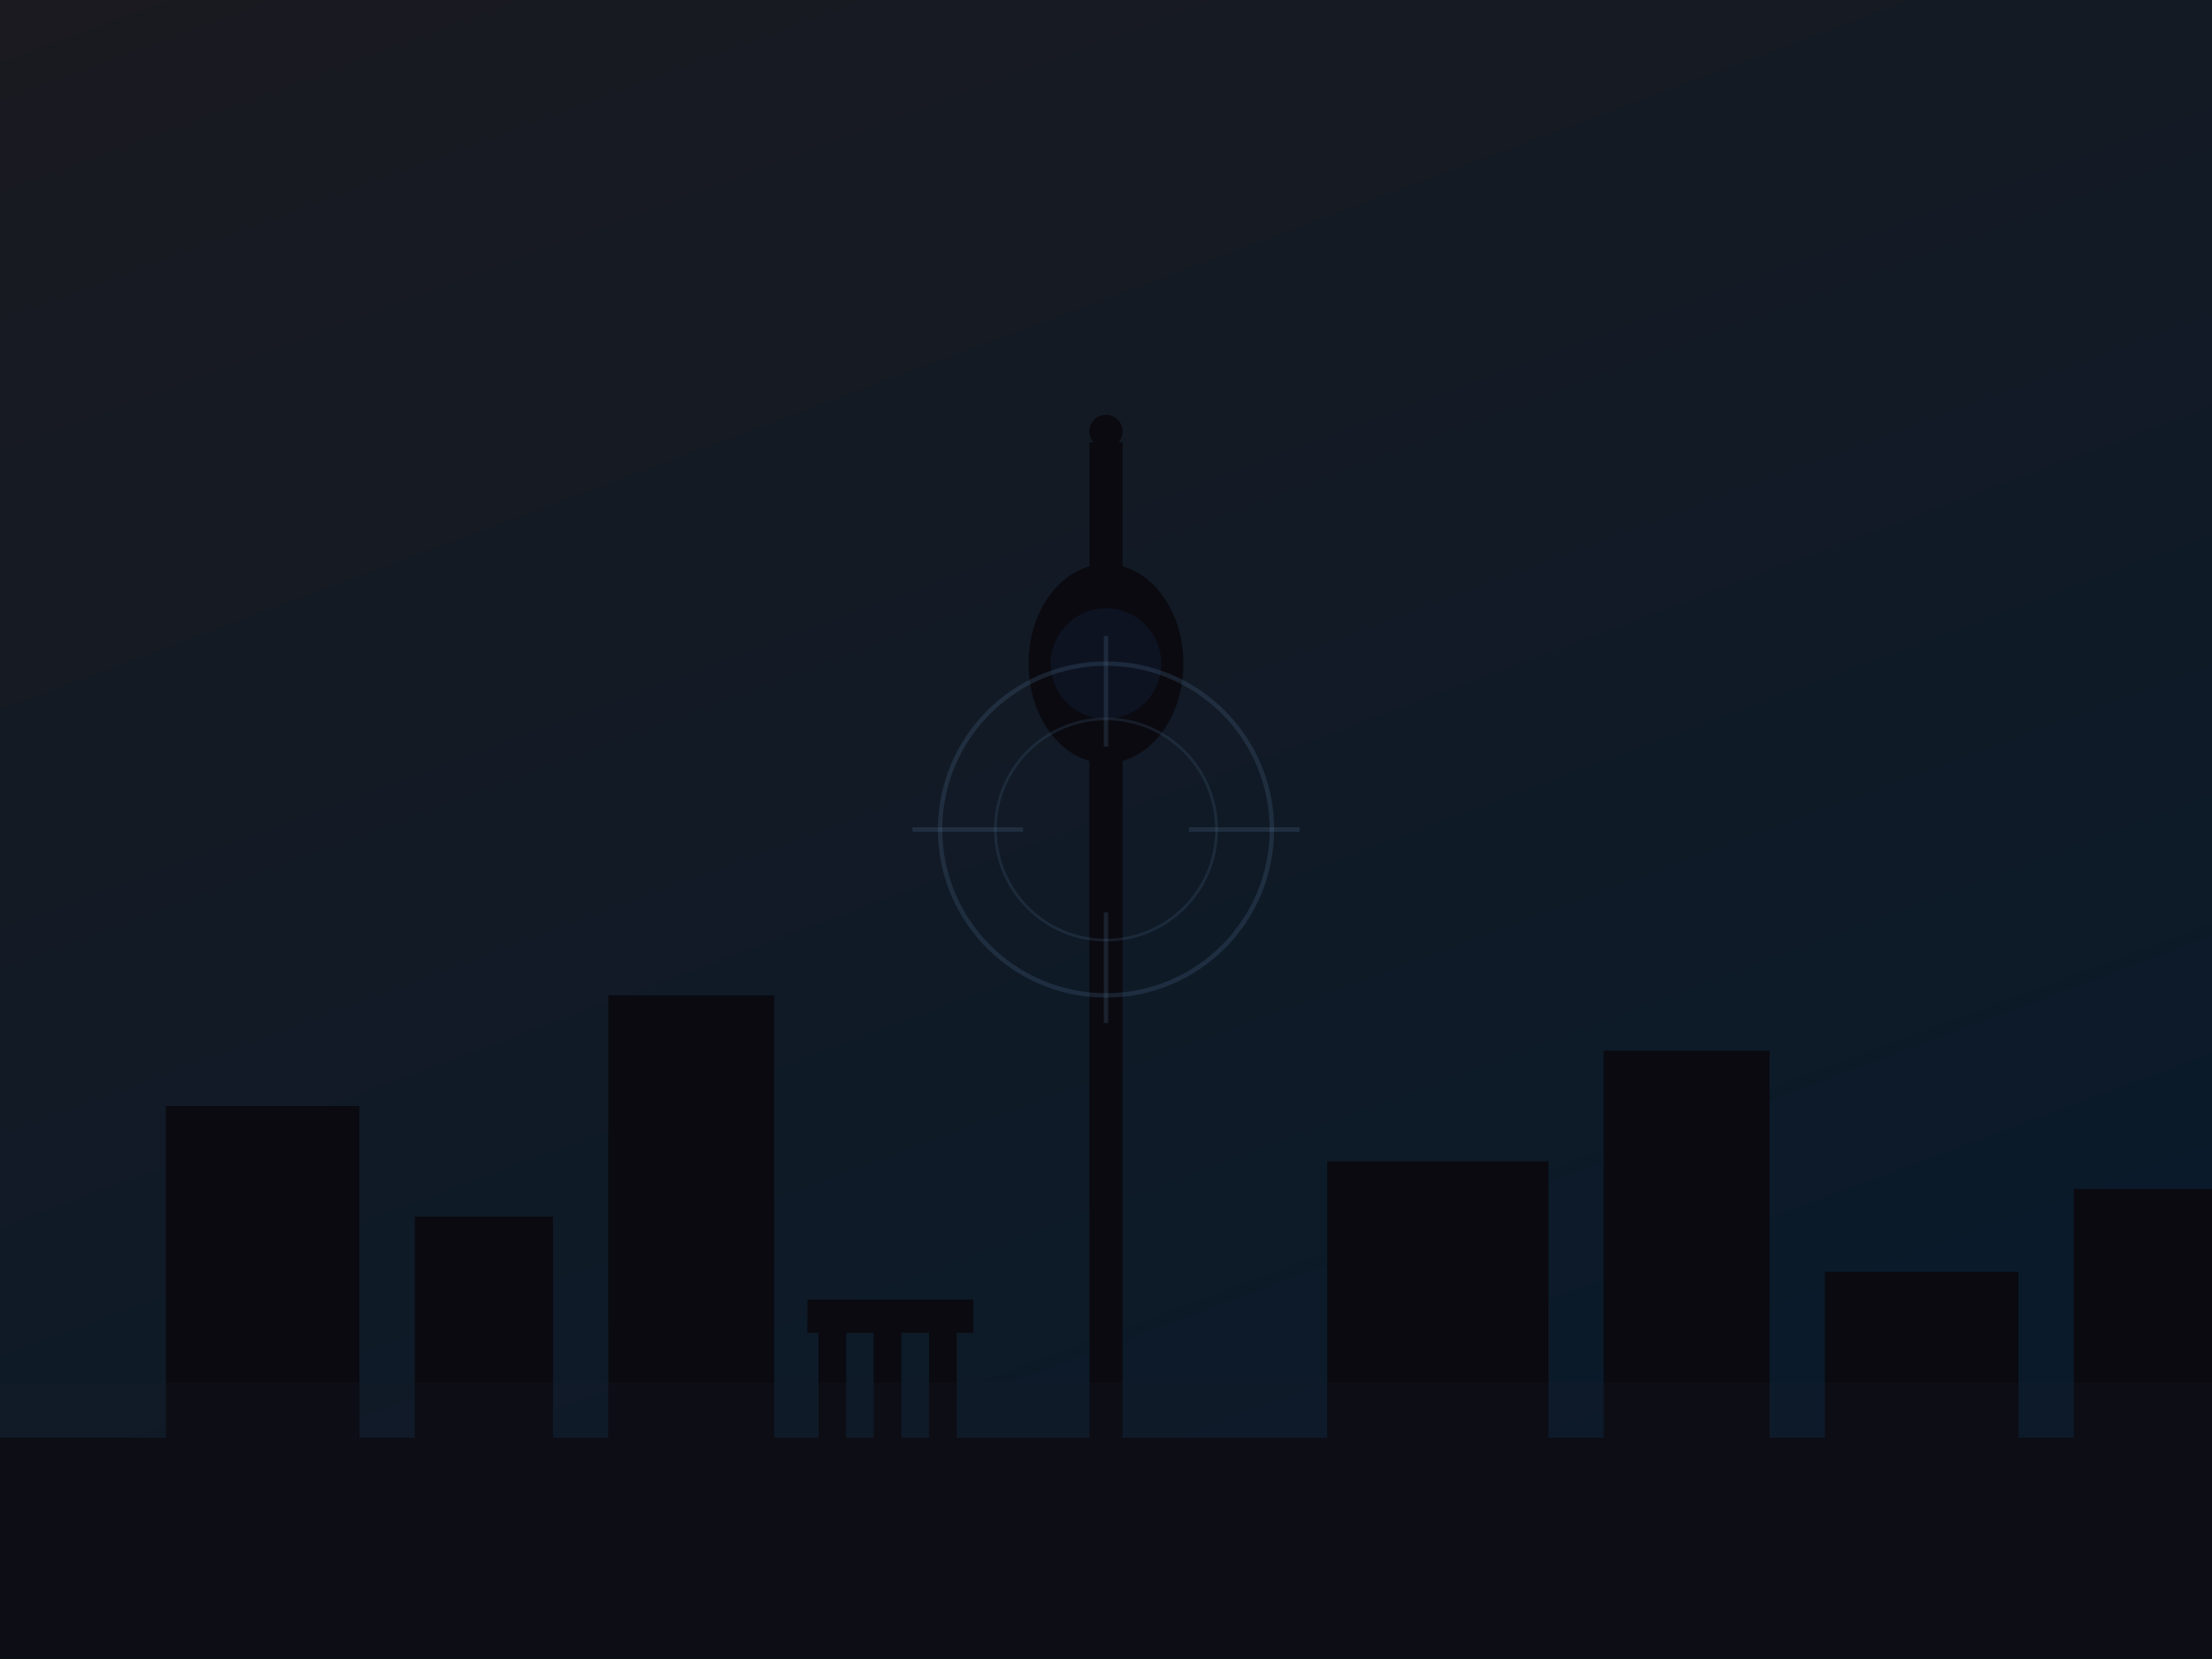
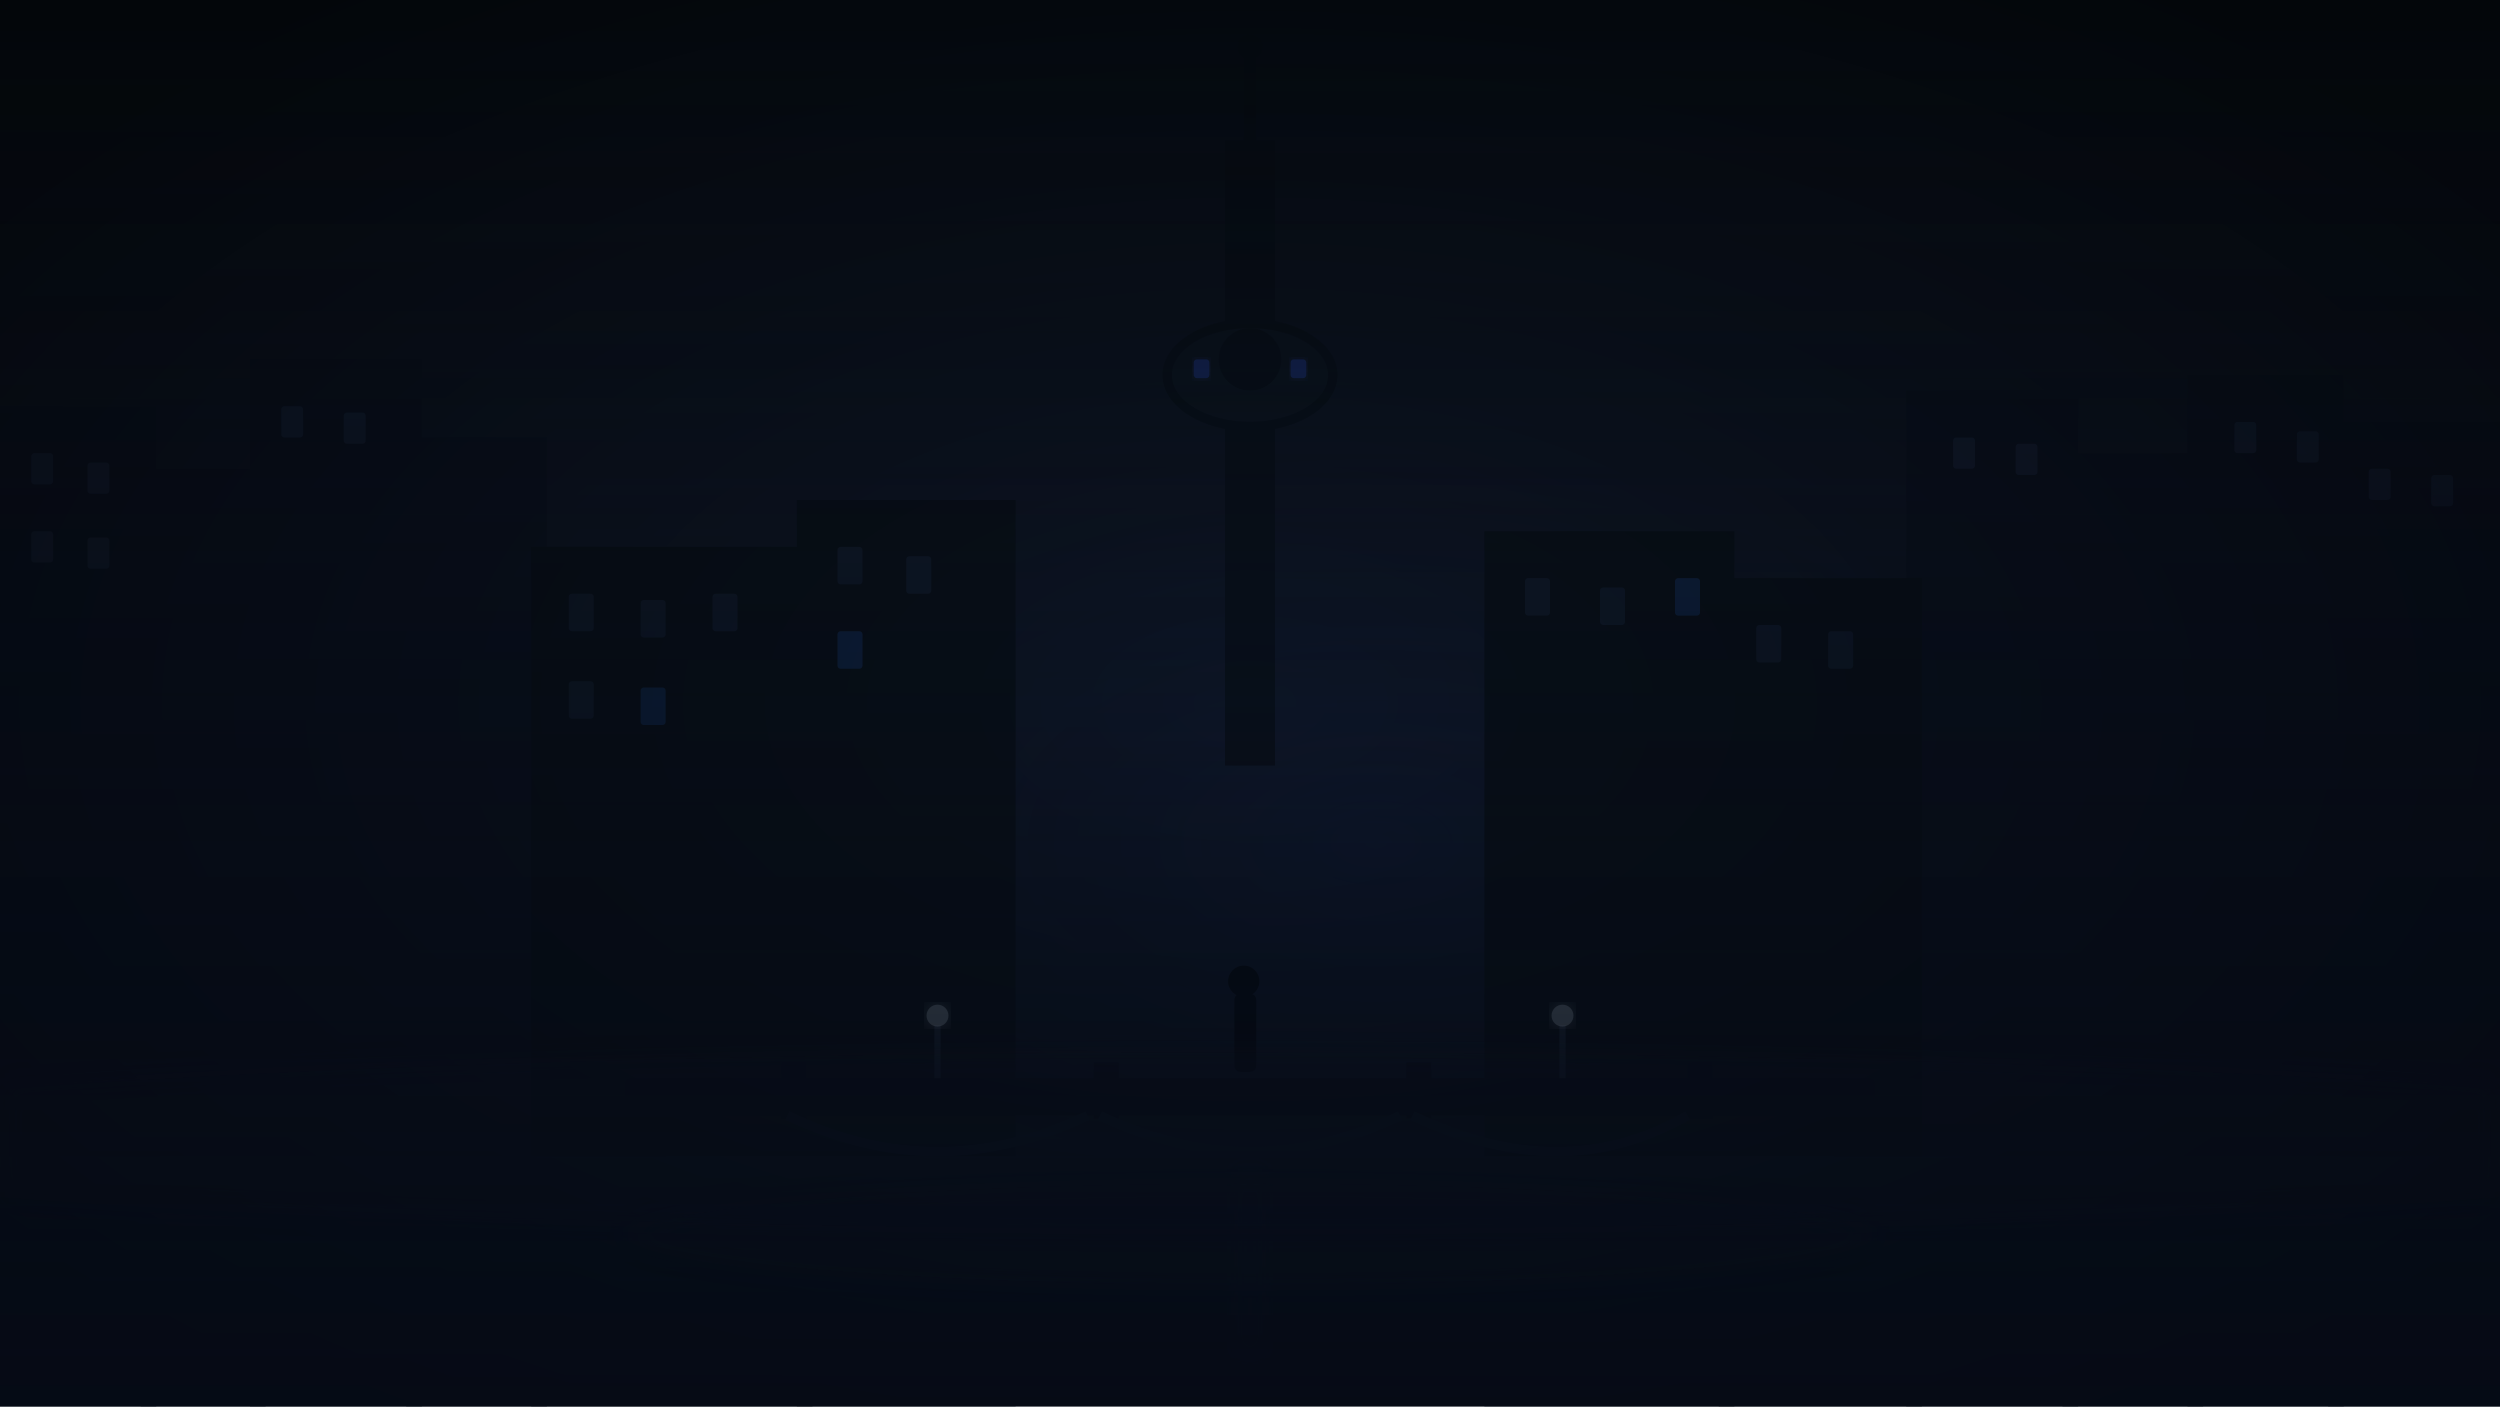
- <svg xmlns="http://www.w3.org/2000/svg" viewBox="0 0 400 300">
+ <svg xmlns="http://www.w3.org/2000/svg" width="800" height="450" viewBox="0 0 800 450">
  <defs>
-     <linearGradient id="bg" x1="0" y1="0" x2=".5" y2="1">
-       <stop offset="0%" stop-color="#1a1a20" />
-       <stop offset="100%" stop-color="#0a1a2a" />
+     <linearGradient id="sky" x1="0" y1="0" x2="0" y2="1">
+       <stop offset="0%" stop-color="#08101a" />
+       <stop offset="50%" stop-color="#101828" />
+       <stop offset="100%" stop-color="#0a1420" />
+     </linearGradient>
+     <radialGradient id="cold-glow" cx="55%" cy="60%" r="30%">
+       <stop offset="0%" stop-color="#2040a0" stop-opacity="0.12" />
+       <stop offset="100%" stop-color="#101828" stop-opacity="0" />
+     </radialGradient>
+     <filter id="glow">
+       <feGaussianBlur stdDeviation="3" result="b" />
+       <feMerge>
+         <feMergeNode in="b" />
+         <feMergeNode in="SourceGraphic" />
+       </feMerge>
+     </filter>
+     <filter id="soft">
+       <feGaussianBlur stdDeviation="4" />
+     </filter>
+     <linearGradient id="river" x1="0" y1="0" x2="0" y2="1">
+       <stop offset="0%" stop-color="#0c1825" />
+       <stop offset="100%" stop-color="#060c18" />
    </linearGradient>
  </defs>
-   <rect width="400" height="300" fill="url(#bg)" />
-   <rect x="0" y="260" width="400" height="40" fill="#0a0a10" />
-   <rect x="30" y="200" width="35" height="100" fill="#0a0a10" />
-   <rect x="75" y="220" width="25" height="80" fill="#0a0a10" />
-   <rect x="110" y="180" width="30" height="120" fill="#0a0a10" />
-   <rect x="197" y="80" width="6" height="180" fill="#0a0a10" />
-   <ellipse cx="200" cy="120" rx="14" ry="18" fill="#0a0a10" />
-   <circle cx="200" cy="120" r="10" fill="#0e1525" opacity=".8" />
-   <circle cx="200" cy="78" r="3" fill="#0a0a10" />
-   <rect x="240" y="210" width="40" height="90" fill="#0a0a10" />
-   <rect x="290" y="190" width="30" height="110" fill="#0a0a10" />
-   <rect x="330" y="230" width="35" height="70" fill="#0a0a10" />
-   <rect x="375" y="215" width="25" height="85" fill="#0a0a10" />
-   <rect x="148" y="240" width="5" height="20" fill="#0a0a10" />
-   <rect x="158" y="240" width="5" height="20" fill="#0a0a10" />
-   <rect x="168" y="240" width="5" height="20" fill="#0a0a10" />
-   <rect x="146" y="235" width="30" height="6" fill="#0a0a10" />
-   <circle cx="200" cy="150" r="30" fill="none" stroke="#4a6a8a" stroke-width=".8" opacity=".25" />
-   <circle cx="200" cy="150" r="20" fill="none" stroke="#4a6a8a" stroke-width=".5" opacity=".2" />
-   <line x1="200" y1="115" x2="200" y2="135" stroke="#4a6a8a" stroke-width=".8" opacity=".25" />
-   <line x1="200" y1="165" x2="200" y2="185" stroke="#4a6a8a" stroke-width=".8" opacity=".25" />
-   <line x1="165" y1="150" x2="185" y2="150" stroke="#4a6a8a" stroke-width=".8" opacity=".25" />
-   <line x1="215" y1="150" x2="235" y2="150" stroke="#4a6a8a" stroke-width=".8" opacity=".25" />
-   <rect x="0" y="250" width="400" height="50" fill="#1a1a2a" opacity=".2" />
+   <rect width="800" height="450" fill="url(#sky)" />
+   <rect width="800" height="450" fill="url(#cold-glow)" />
+   <g fill="#0a1220">
+     <rect x="0" y="130" width="50" height="320" />
+     <rect x="45" y="150" width="40" height="300" />
+     <rect x="80" y="115" width="55" height="335" />
+     <rect x="130" y="140" width="45" height="310" />
+     <rect x="610" y="125" width="55" height="325" />
+     <rect x="660" y="145" width="45" height="305" />
+     <rect x="700" y="120" width="50" height="330" />
+     <rect x="745" y="135" width="55" height="315" />
+   </g>
+   <g fill="#1a2840" opacity="0.6">
+     <rect x="10" y="145" width="7" height="10" rx="1" />
+     <rect x="28" y="148" width="7" height="10" rx="1" />
+     <rect x="10" y="170" width="7" height="10" rx="1" />
+     <rect x="28" y="172" width="7" height="10" rx="1" />
+     <rect x="90" y="130" width="7" height="10" rx="1" />
+     <rect x="110" y="132" width="7" height="10" rx="1" />
+     <rect x="625" y="140" width="7" height="10" rx="1" />
+     <rect x="645" y="142" width="7" height="10" rx="1" />
+     <rect x="715" y="135" width="7" height="10" rx="1" />
+     <rect x="735" y="138" width="7" height="10" rx="1" />
+     <rect x="758" y="150" width="7" height="10" rx="1" />
+     <rect x="778" y="152" width="7" height="10" rx="1" />
+   </g>
+   <g fill="#08101a">
+     <rect x="392" y="45" width="16" height="200" />
+     <ellipse cx="400" cy="120" rx="28" ry="18" />
+     <ellipse cx="400" cy="120" rx="25" ry="15" fill="#0c1520" />
+     <circle cx="400" cy="115" r="10" />
+     <rect x="398" y="18" width="4" height="30" />
+     <circle cx="400" cy="15" r="4" />
+     <rect x="382" y="115" width="5" height="6" fill="#2040a0" opacity="0.5" rx="1" filter="url(#glow)" />
+     <rect x="413" y="115" width="5" height="6" fill="#2040a0" opacity="0.5" rx="1" filter="url(#glow)" />
+   </g>
+   <g fill="#081018">
+     <rect x="170" y="175" width="90" height="275" />
+     <rect x="255" y="160" width="70" height="290" />
+     <rect x="475" y="170" width="80" height="280" />
+     <rect x="550" y="185" width="65" height="265" />
+   </g>
+   <g fill="#1a2840" opacity="0.5">
+     <rect x="182" y="190" width="8" height="12" rx="1" />
+     <rect x="205" y="192" width="8" height="12" rx="1" />
+     <rect x="228" y="190" width="8" height="12" rx="1" />
+     <rect x="182" y="218" width="8" height="12" rx="1" />
+     <rect x="205" y="220" width="8" height="12" rx="1" fill="#2050a0" opacity="0.7" />
+     <rect x="268" y="175" width="8" height="12" rx="1" />
+     <rect x="290" y="178" width="8" height="12" rx="1" />
+     <rect x="268" y="202" width="8" height="12" rx="1" fill="#2050a0" opacity="0.7" />
+     <rect x="488" y="185" width="8" height="12" rx="1" />
+     <rect x="512" y="188" width="8" height="12" rx="1" />
+     <rect x="536" y="185" width="8" height="12" rx="1" fill="#2050a0" opacity="0.7" />
+     <rect x="562" y="200" width="8" height="12" rx="1" />
+     <rect x="585" y="202" width="8" height="12" rx="1" />
+   </g>
+   <g fill="#060c18">
+     <rect x="200" y="345" width="400" height="12" rx="2" />
+     <rect x="250" y="340" width="8" height="18" />
+     <rect x="350" y="340" width="8" height="18" />
+     <rect x="450" y="340" width="8" height="18" />
+     <rect x="540" y="340" width="8" height="18" />
+     <path d="M252,357 Q300,380 348,357" fill="none" stroke="#0c1828" stroke-width="3" />
+     <path d="M352,357 Q400,380 448,357" fill="none" stroke="#0c1828" stroke-width="3" />
+     <path d="M452,357 Q500,380 540,357" fill="none" stroke="#0c1828" stroke-width="3" />
+   </g>
+   <g fill="#040810">
+     <rect x="395" y="318" width="7" height="25" rx="2" />
+     <circle cx="398" cy="314" r="5" />
+   </g>
+   <g stroke="#1a2838" stroke-width="2" fill="none">
+     <line x1="300" y1="328" x2="300" y2="345" />
+     <line x1="500" y1="328" x2="500" y2="345" />
+   </g>
+   <circle cx="300" cy="325" r="3.5" fill="#c0d0e0" opacity="0.5" filter="url(#glow)" />
+   <circle cx="500" cy="325" r="3.5" fill="#c0d0e0" opacity="0.5" filter="url(#glow)" />
+   <rect x="0" y="370" width="800" height="80" fill="url(#river)" />
+   <ellipse cx="400" cy="395" rx="200" ry="18" fill="#0c1828" opacity="0.6" filter="url(#soft)" />
+   <rect x="394" y="375" width="12" height="60" fill="#101830" opacity="0.3" filter="url(#soft)" />
+   <ellipse cx="400" cy="365" rx="500" ry="30" fill="#101828" opacity="0.4" filter="url(#soft)" />
+   <radialGradient id="vig" cx="50%" cy="50%" r="62%">
+     <stop offset="0%" stop-color="#000" stop-opacity="0" />
+     <stop offset="100%" stop-color="#000" stop-opacity="0.6" />
+   </radialGradient>
+   <rect width="800" height="450" fill="url(#vig)" />
+   <linearGradient id="fade" x1="0" y1="0" x2="0" y2="1">
+     <stop offset="0%" stop-color="#060c18" stop-opacity="0" />
+     <stop offset="100%" stop-color="#060c18" stop-opacity="0.8" />
+   </linearGradient>
+   <rect width="800" height="450" fill="url(#fade)" />
</svg>
